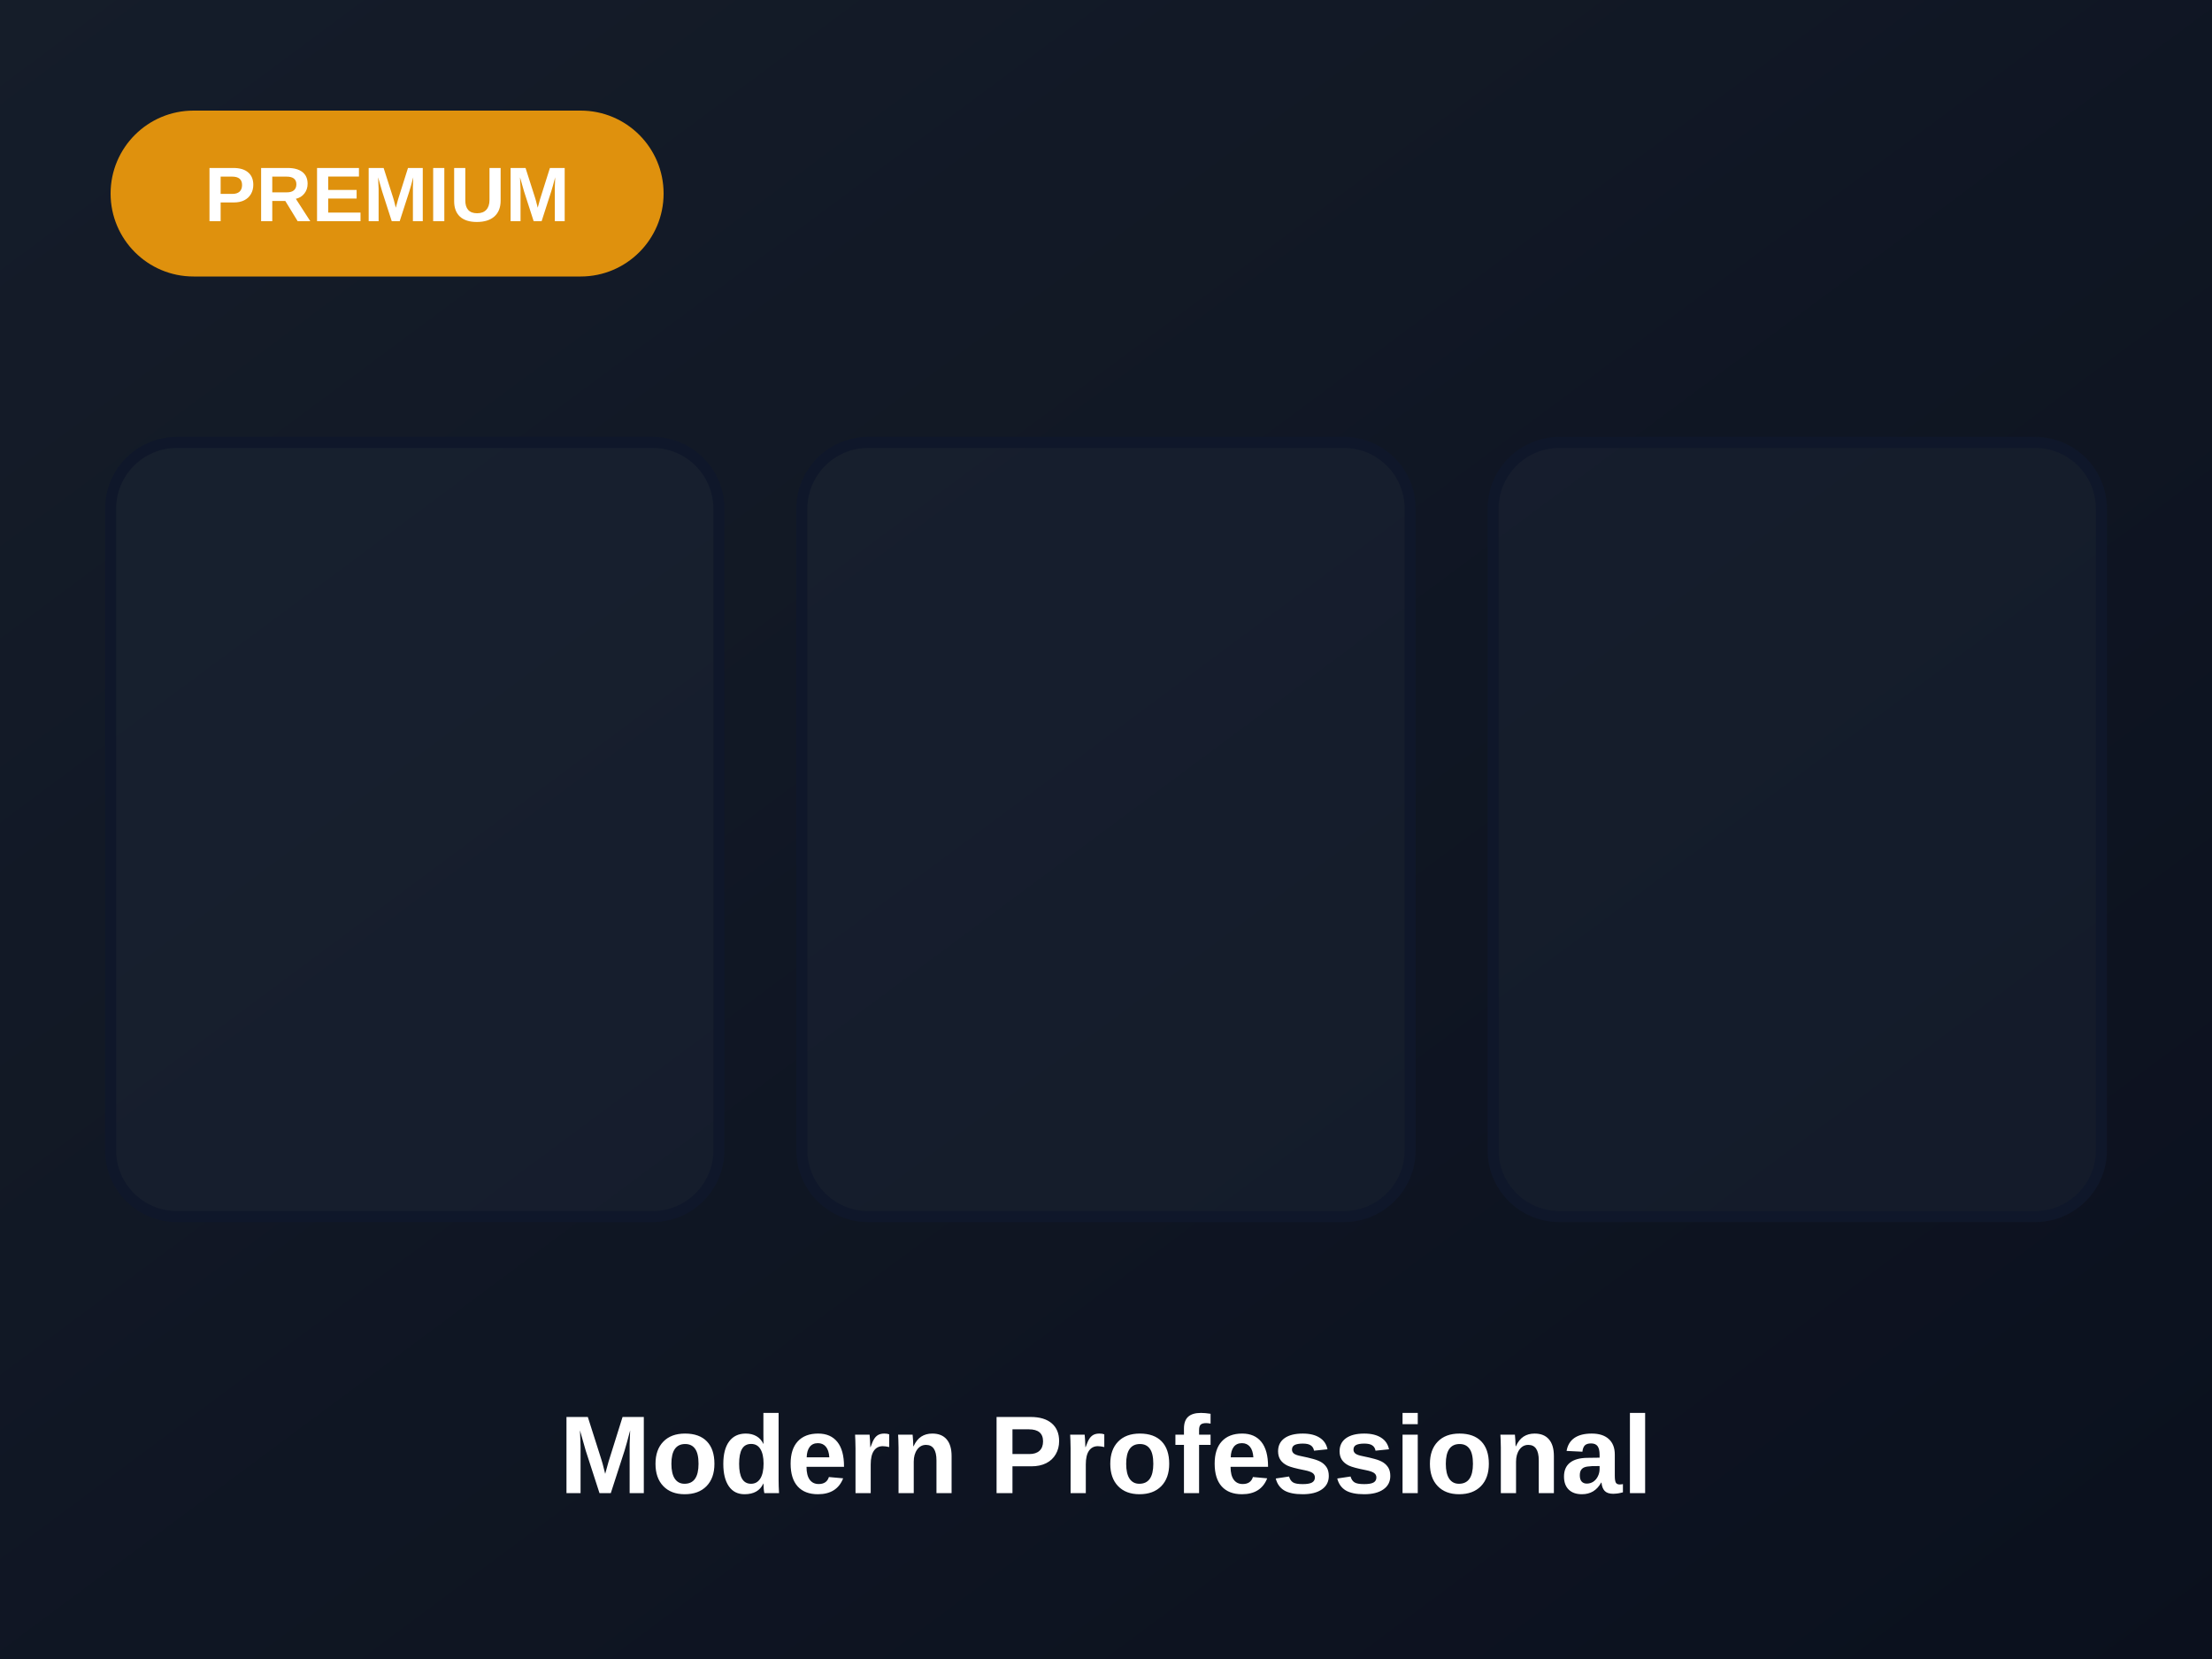
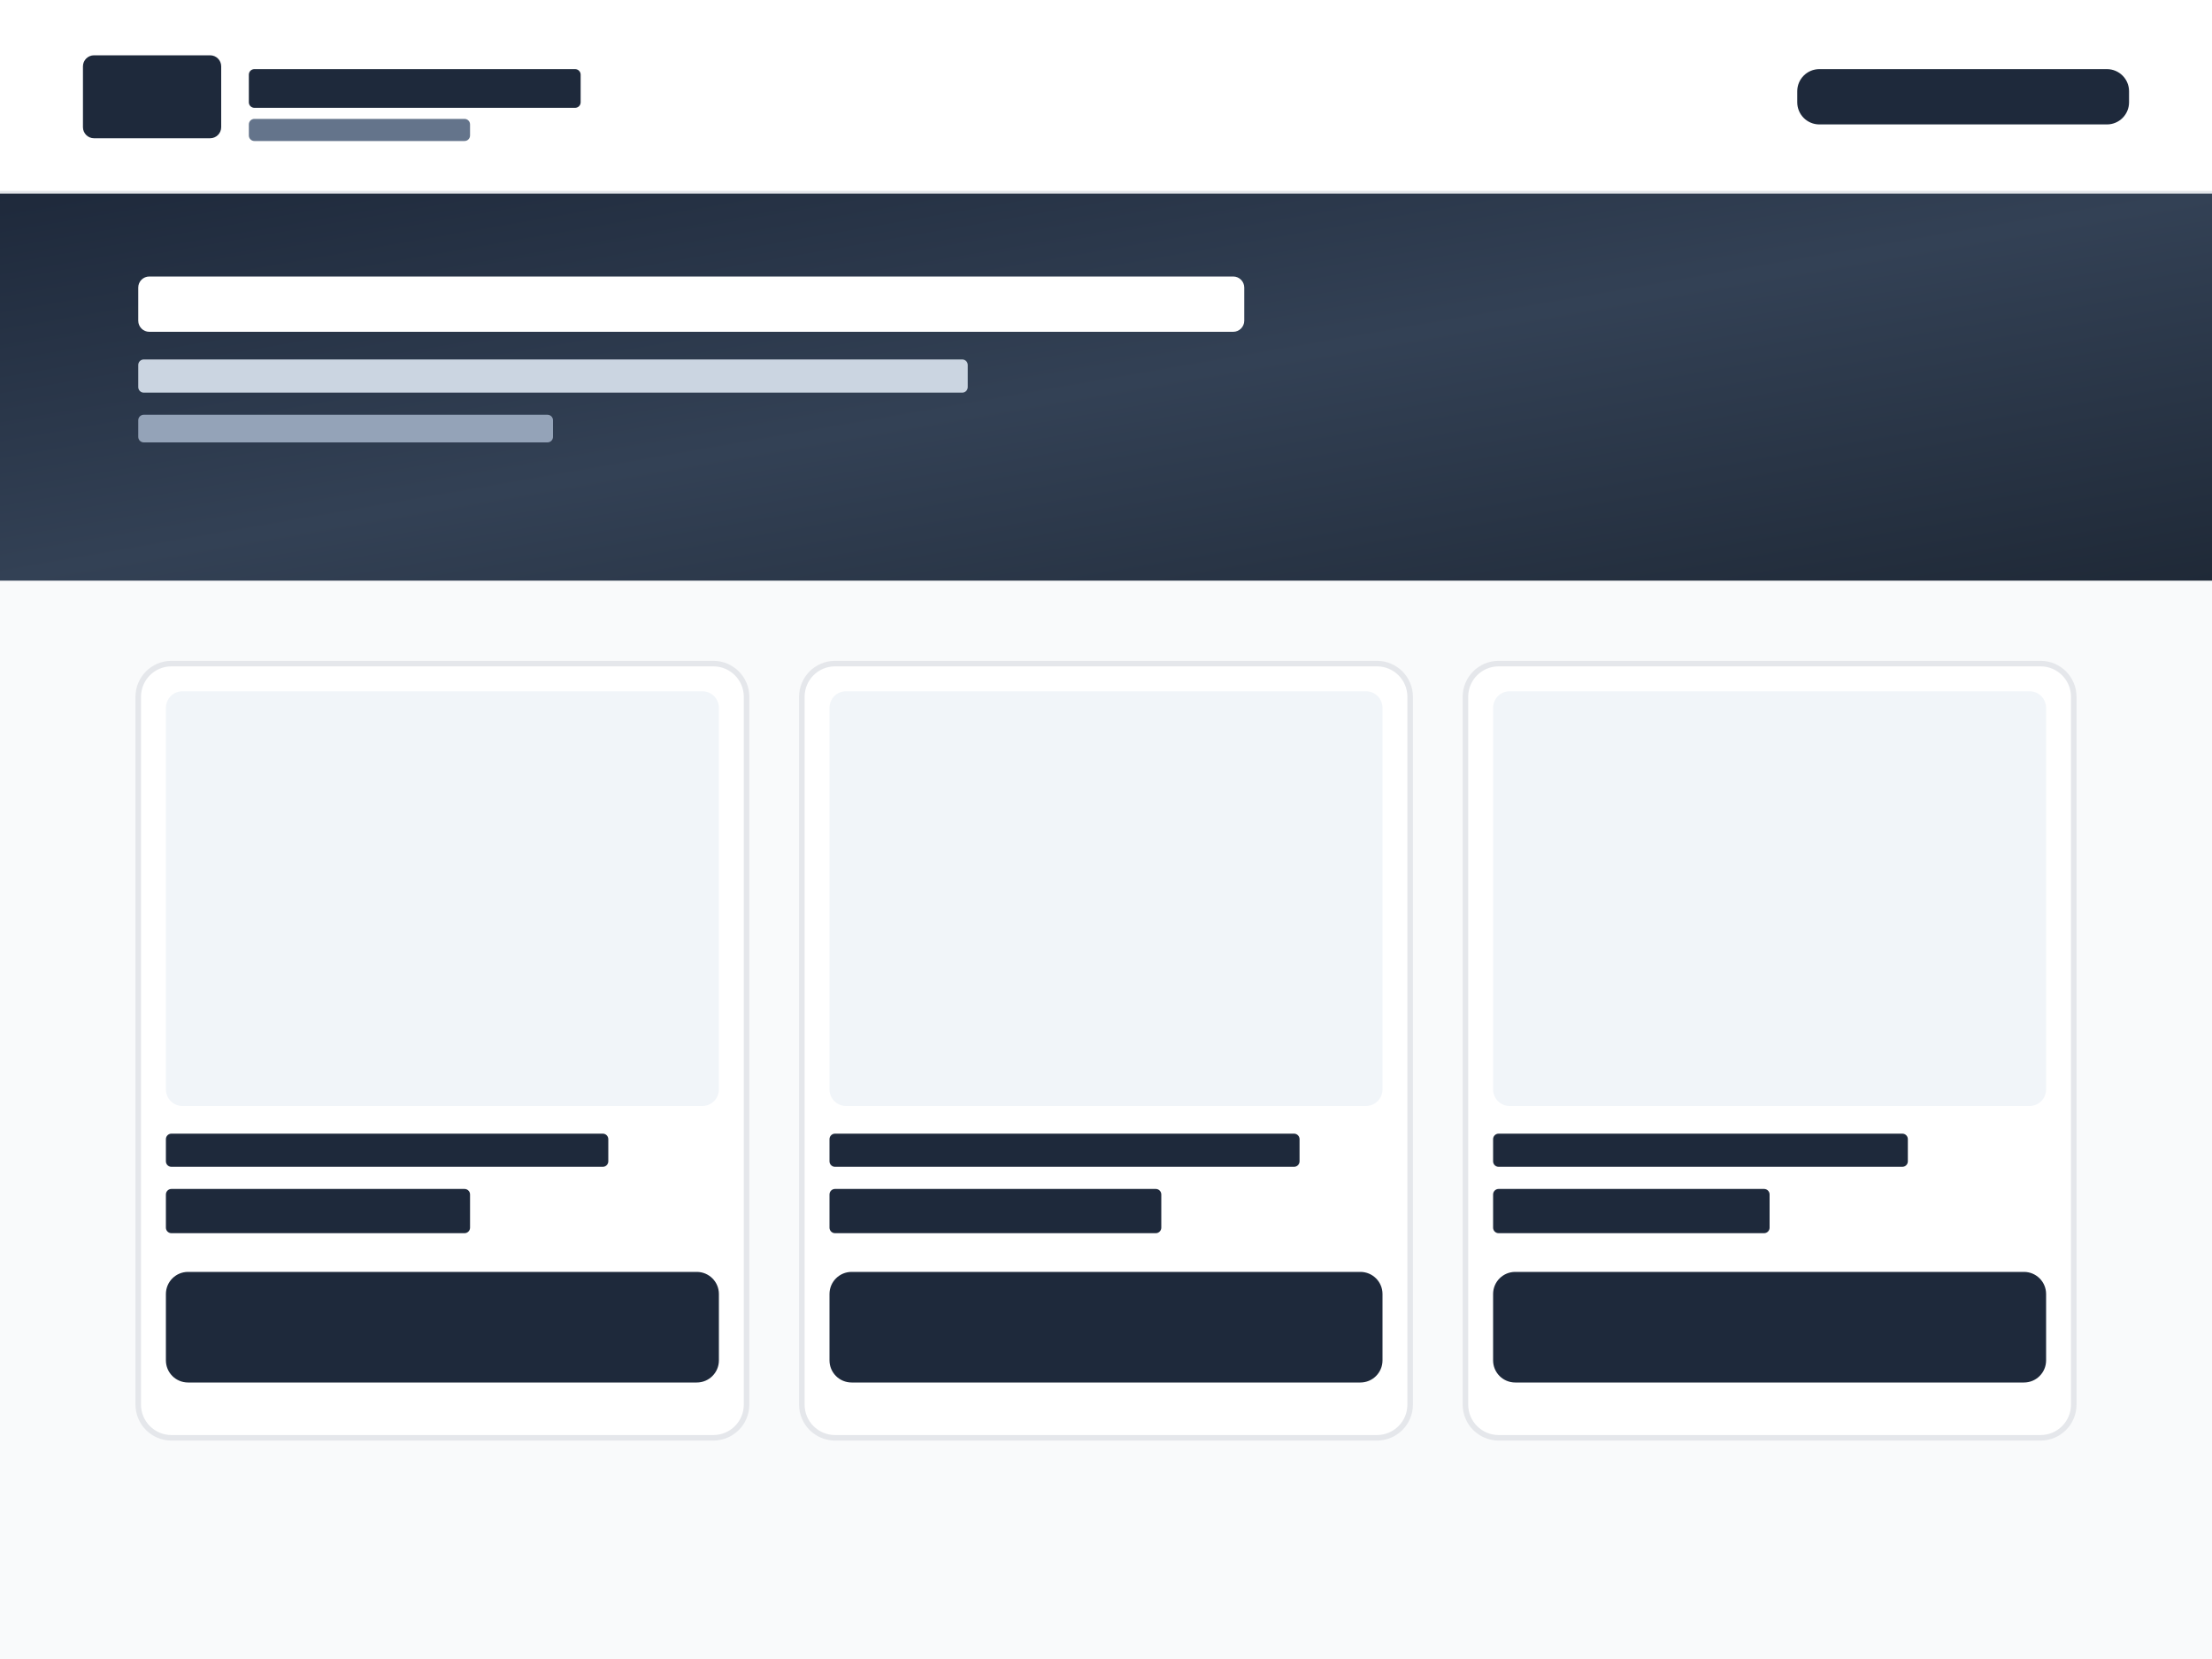
- <svg xmlns="http://www.w3.org/2000/svg" width="400" height="300">
+ <svg xmlns="http://www.w3.org/2000/svg" width="800" height="600">
  <defs>
-     <linearGradient id="grad-modern-professional" x1="0%" y1="0%" x2="100%" y2="100%">
-       <stop offset="0%" style="stop-color:#1E293B;stop-opacity:1" />
-       <stop offset="100%" style="stop-color:#0F172A;stop-opacity:1" />
+     <linearGradient id="hero3" x1="0%" y1="0%" x2="100%" y2="100%">
+       <stop offset="0%" style="stop-color:#1e293b;stop-opacity:1" />
+       <stop offset="50%" style="stop-color:#334155;stop-opacity:1" />
+       <stop offset="100%" style="stop-color:#1f2937;stop-opacity:1" />
    </linearGradient>
  </defs>
-   <rect width="400" height="300" fill="url(#grad-modern-professional)" />
-   <rect width="400" height="300" fill="rgba(0,0,0,0.3)" />
-   <g>
-     <rect x="20" y="20" width="100" height="30" rx="15" fill="#F59E0B" fill-opacity="0.9" />
-     <text x="70" y="40" font-family="Arial, sans-serif" font-size="14" font-weight="bold" fill="white" text-anchor="middle">PREMIUM</text>
+   <rect width="800" height="600" fill="#f9fafb" />
+   <rect width="800" height="70" fill="#ffffff" />
+   <rect x="0" y="69" width="800" height="1" fill="#e5e7eb" />
+   <rect x="30" y="20" width="50" height="30" rx="4" fill="#1e293b" />
+   <rect x="90" y="25" width="120" height="14" rx="2" fill="#1e293b" />
+   <rect x="90" y="43" width="80" height="8" rx="2" fill="#64748b" />
+   <rect x="650" y="25" width="120" height="20" rx="8" fill="#1e293b" />
+   <rect x="0" y="70" width="800" height="140" fill="url(#hero3)" />
+   <rect x="50" y="100" width="400" height="20" rx="4" fill="#ffffff" />
+   <rect x="50" y="130" width="300" height="12" rx="2" fill="#cbd5e1" />
+   <rect x="50" y="150" width="150" height="10" rx="2" fill="#94a3b8" />
+   <g transform="translate(50, 240)">
+     <rect width="220" height="280" rx="12" fill="#ffffff" stroke="#e5e7eb" stroke-width="2" />
+     <rect x="10" y="10" width="200" height="150" rx="6" fill="#f1f5f9" />
+     <rect x="10" y="170" width="160" height="12" rx="2" fill="#1e293b" />
+     <rect x="10" y="190" width="110" height="16" rx="2" fill="#1e293b" />
+     <rect x="10" y="220" width="200" height="40" rx="8" fill="#1e293b" />
+     <g transform="translate(240, 0)">
+       <rect width="220" height="280" rx="12" fill="#ffffff" stroke="#e5e7eb" stroke-width="2" />
+       <rect x="10" y="10" width="200" height="150" rx="6" fill="#f1f5f9" />
+       <rect x="10" y="170" width="170" height="12" rx="2" fill="#1e293b" />
+       <rect x="10" y="190" width="120" height="16" rx="2" fill="#1e293b" />
+       <rect x="10" y="220" width="200" height="40" rx="8" fill="#1e293b" />
+     </g>
+     <g transform="translate(480, 0)">
+       <rect width="220" height="280" rx="12" fill="#ffffff" stroke="#e5e7eb" stroke-width="2" />
+       <rect x="10" y="10" width="200" height="150" rx="6" fill="#f1f5f9" />
+       <rect x="10" y="170" width="150" height="12" rx="2" fill="#1e293b" />
+       <rect x="10" y="190" width="100" height="16" rx="2" fill="#1e293b" />
+       <rect x="10" y="220" width="200" height="40" rx="8" fill="#1e293b" />
+     </g>
  </g>
-   <rect x="20" y="80" width="110" height="140" rx="12" fill="#1E293B" fill-opacity="0.4" stroke="#0F172A" stroke-width="2" />
-   <rect x="145" y="80" width="110" height="140" rx="12" fill="#1E293B" fill-opacity="0.4" stroke="#0F172A" stroke-width="2" />
-   <rect x="270" y="80" width="110" height="140" rx="12" fill="#1E293B" fill-opacity="0.4" stroke="#0F172A" stroke-width="2" />
-   <text x="200" y="270" font-family="Arial, sans-serif" font-size="20" font-weight="bold" fill="white" text-anchor="middle">Modern Professional</text>
</svg>
